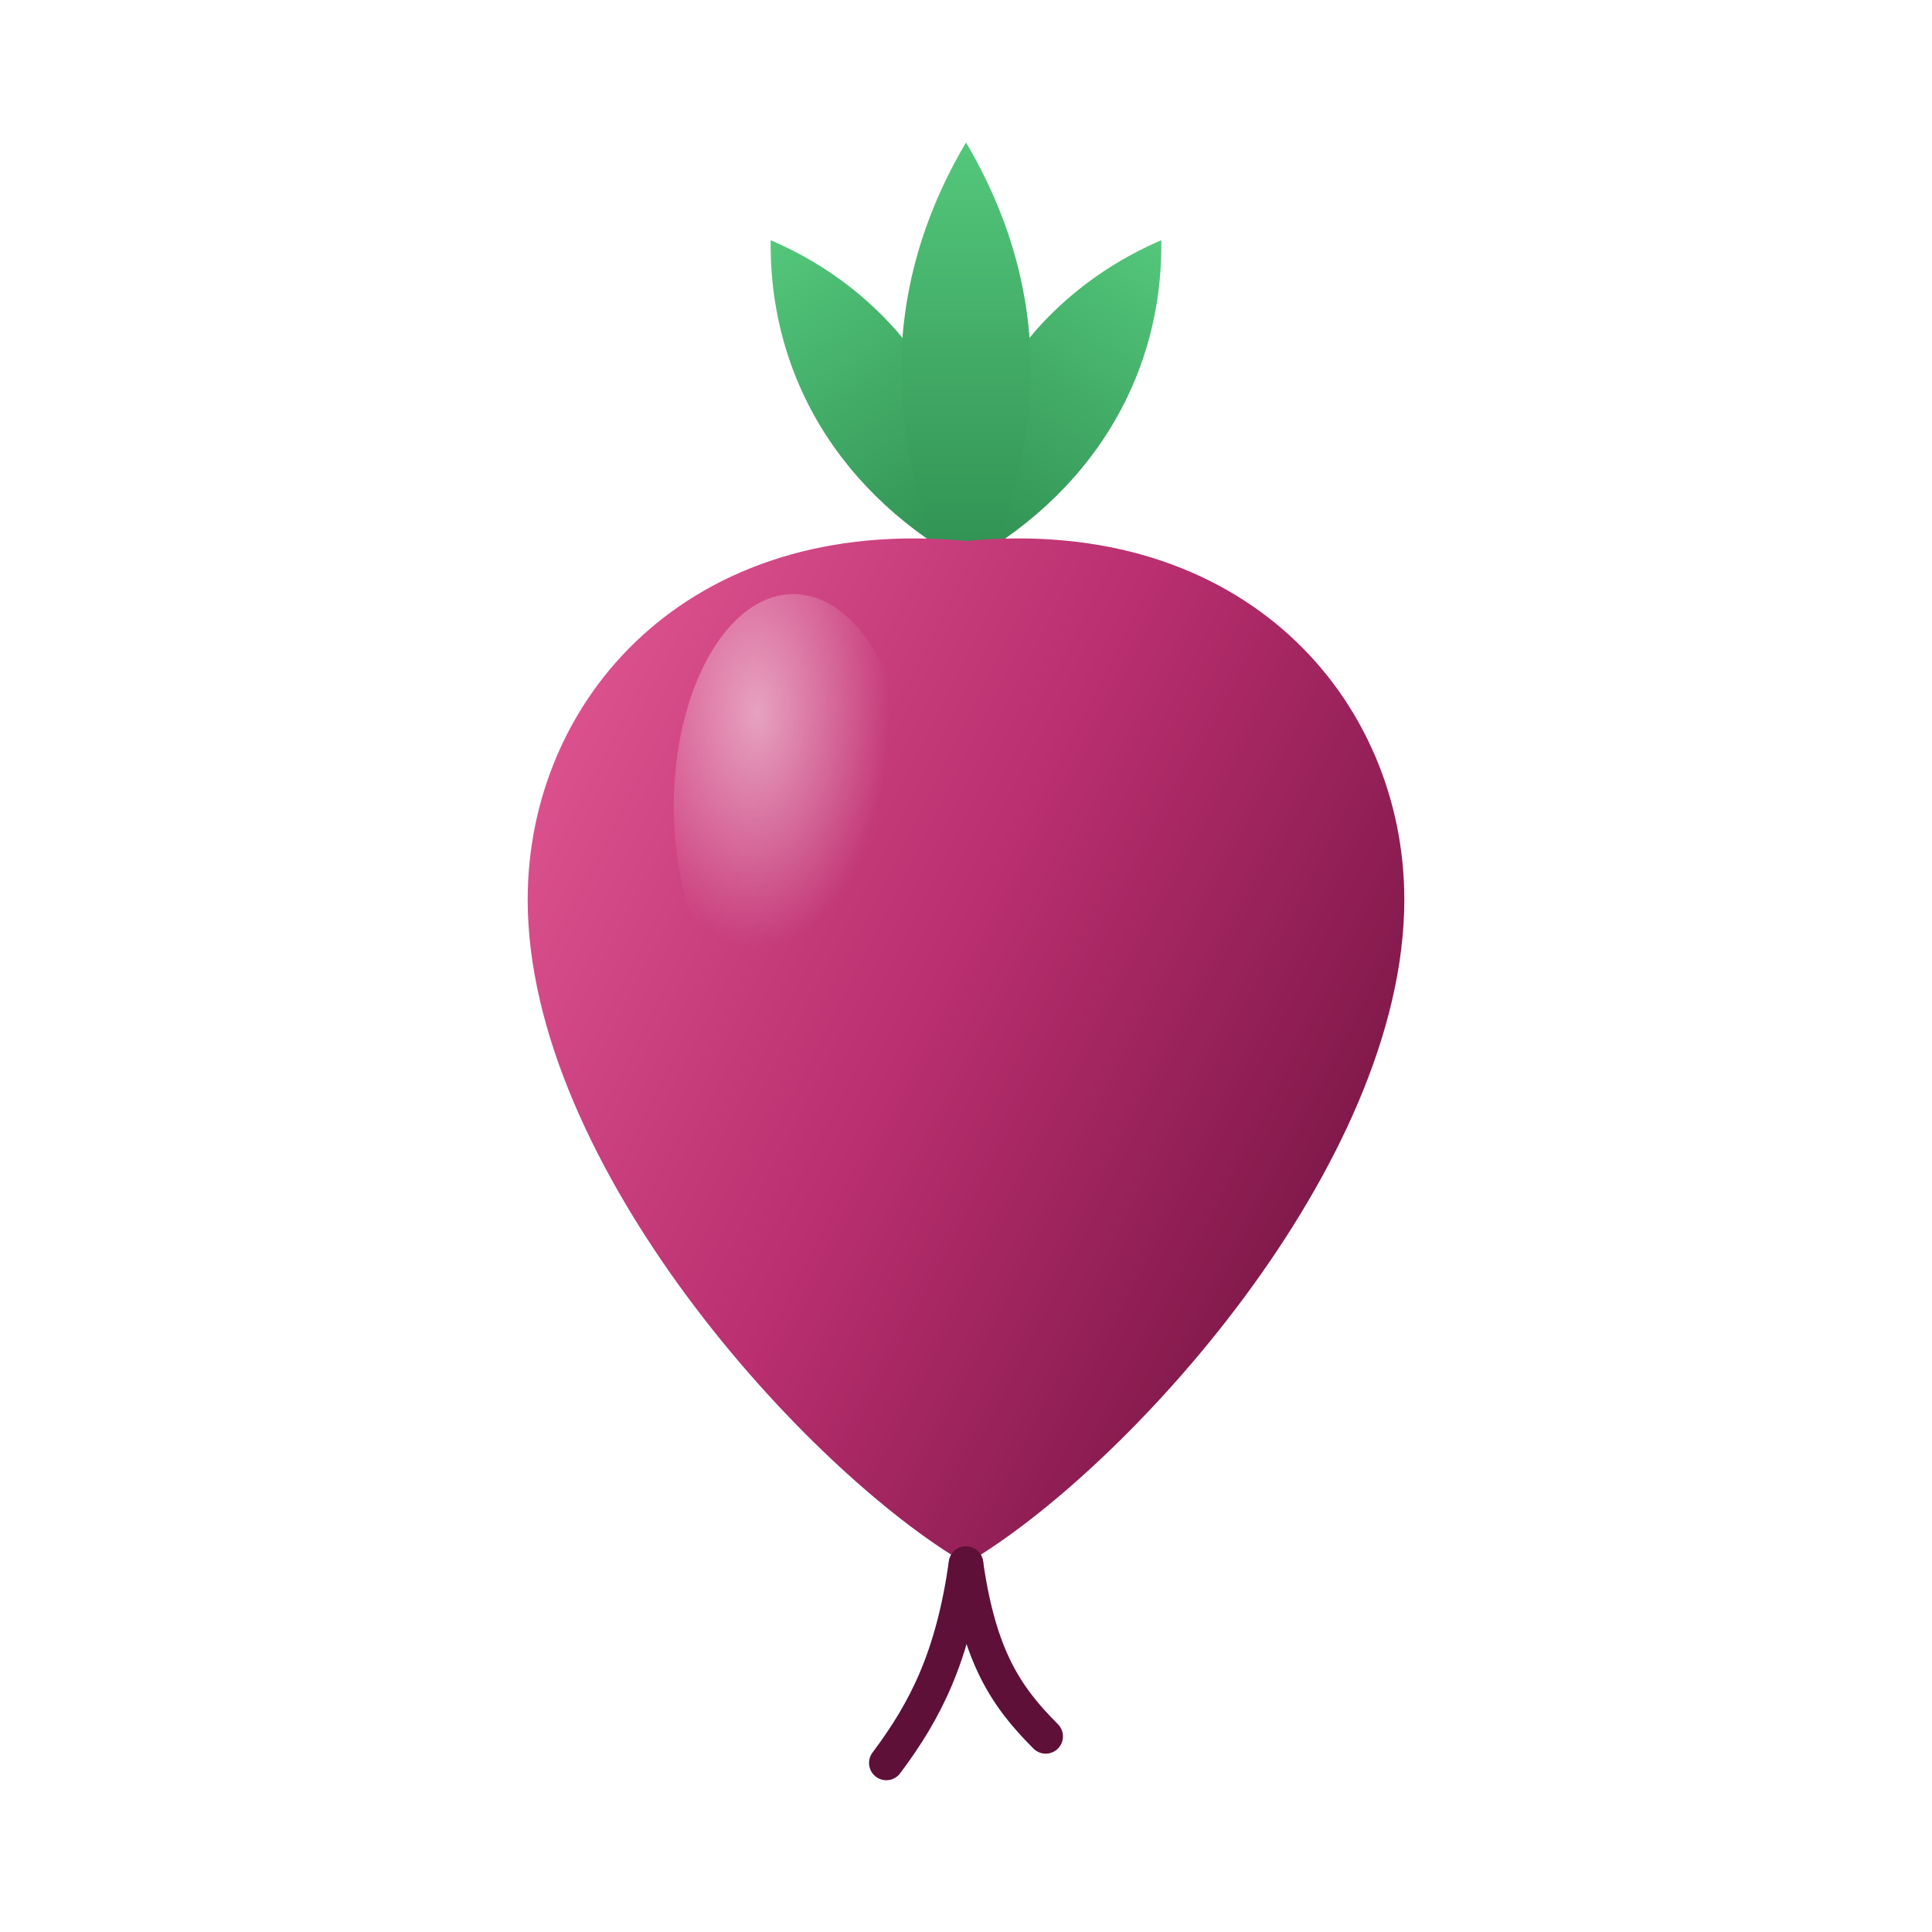
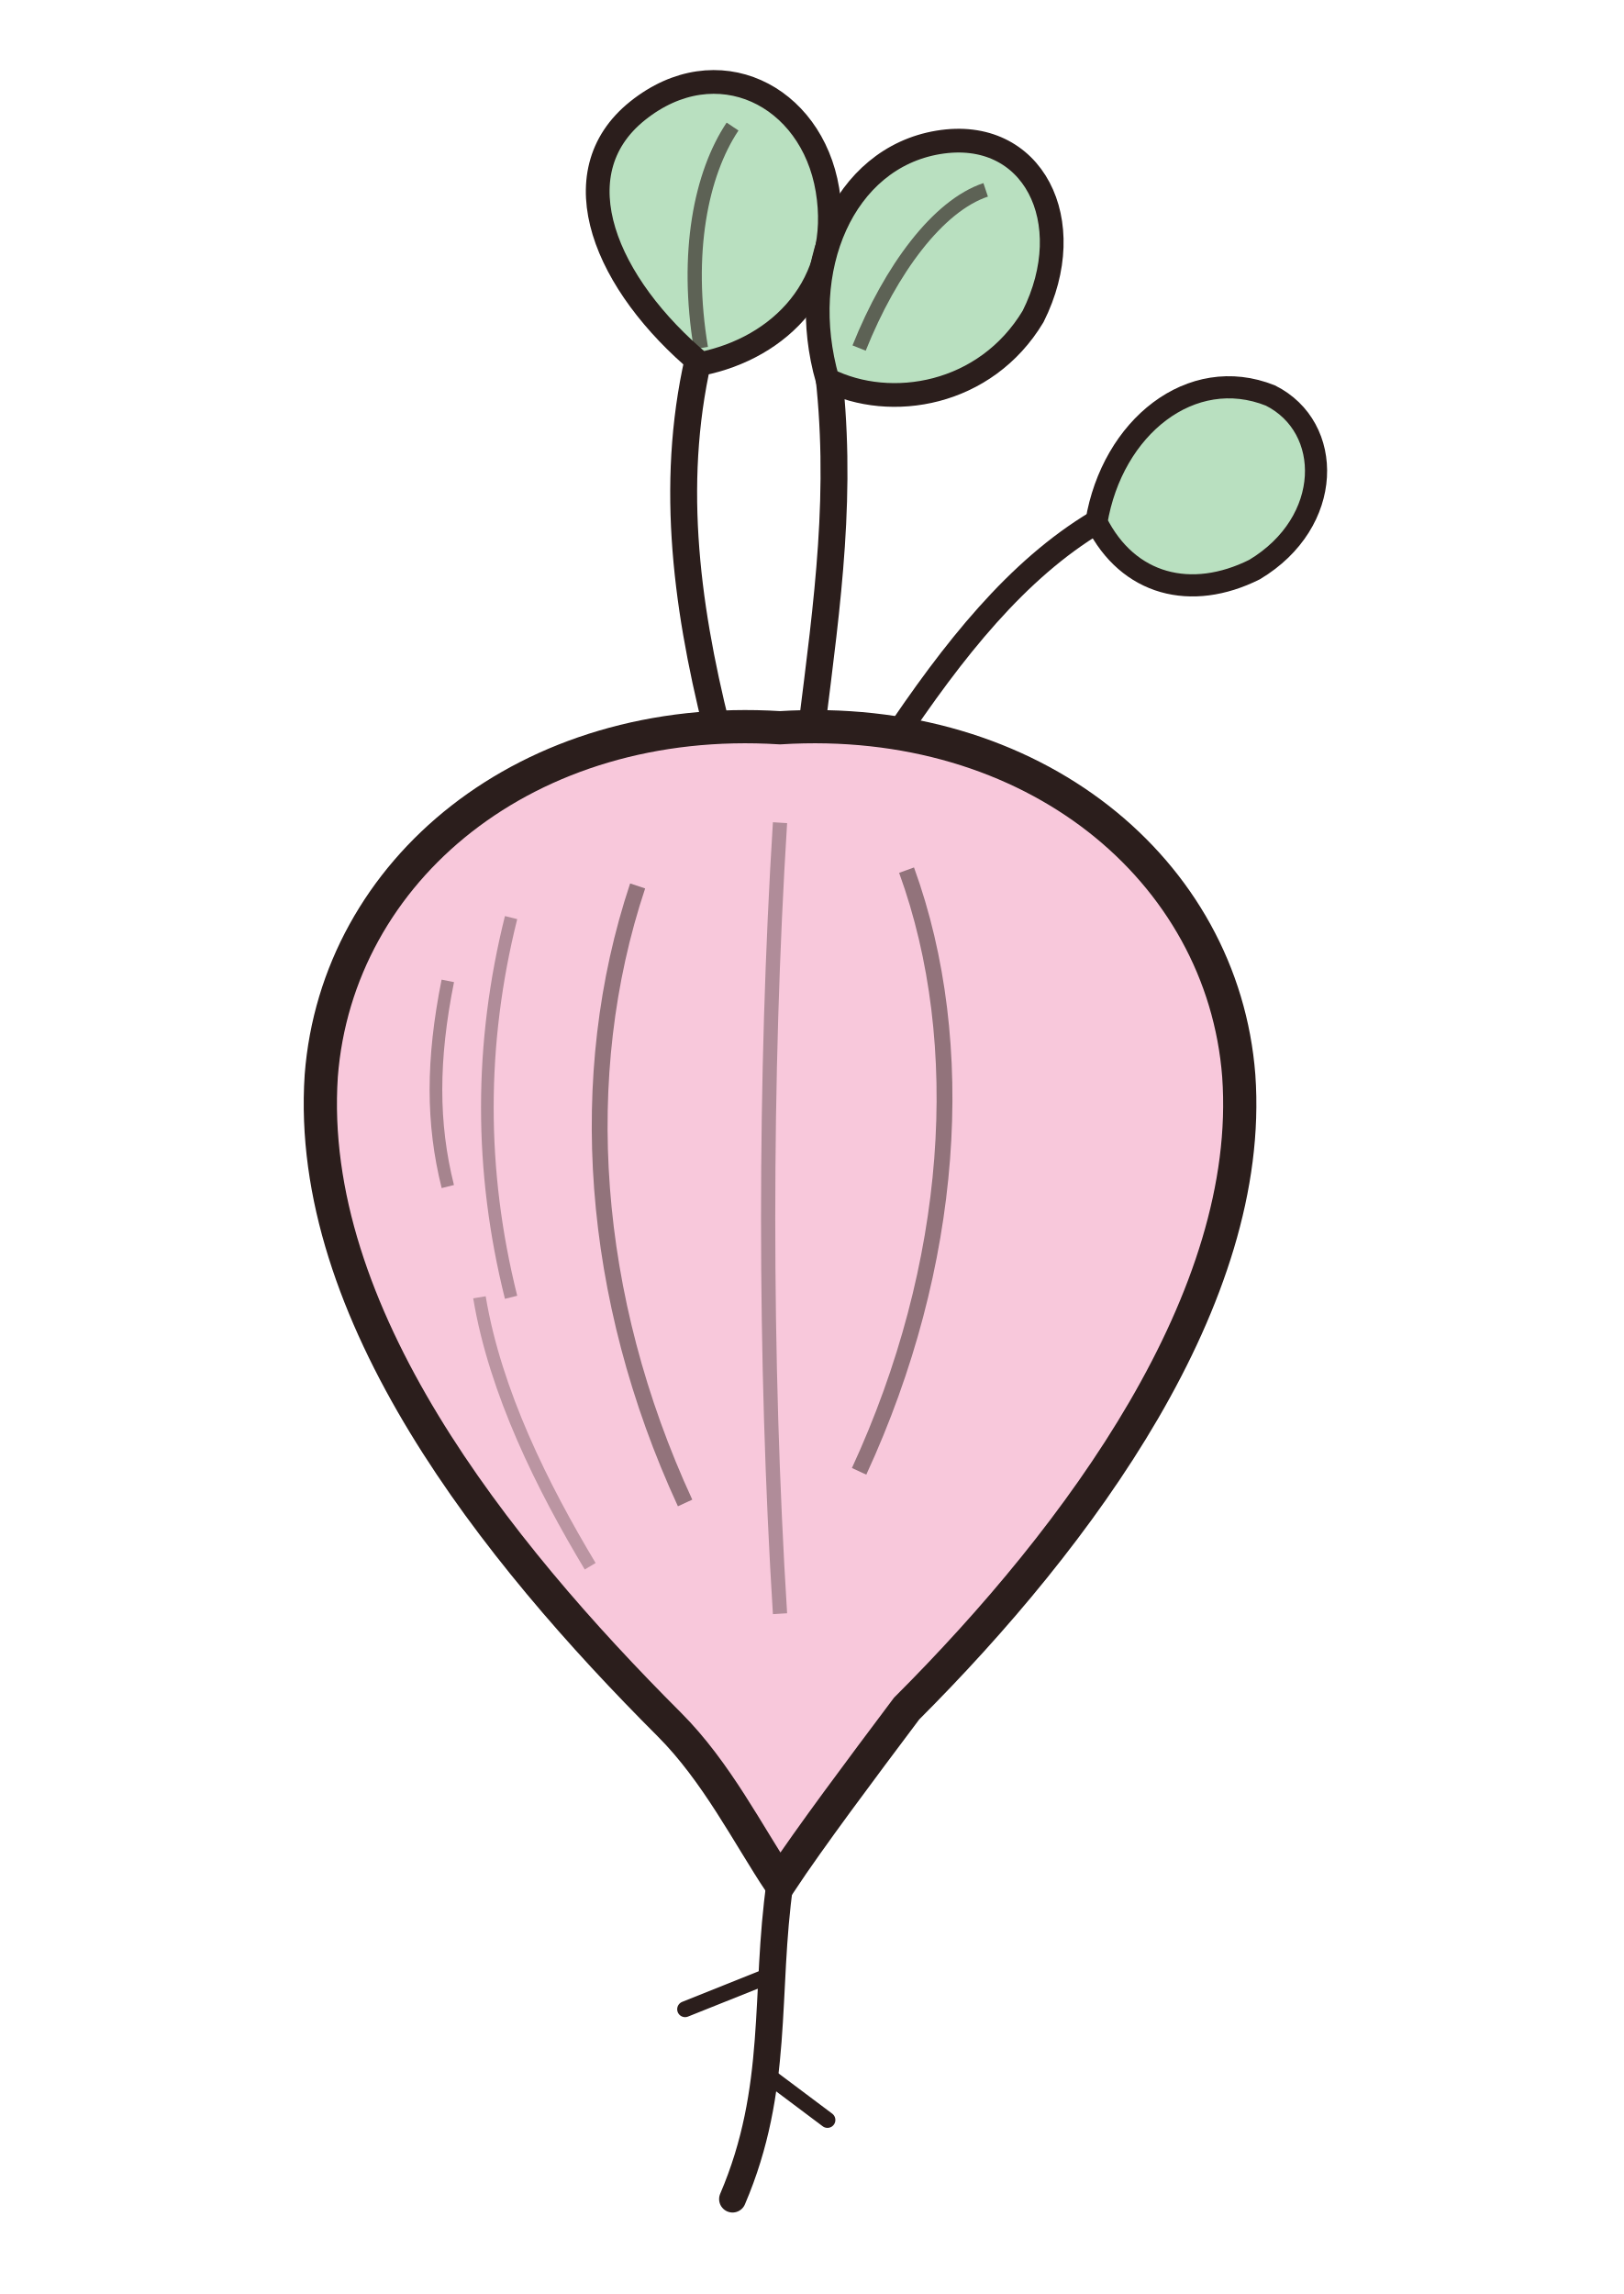
- <svg xmlns="http://www.w3.org/2000/svg" viewBox="52 52 96 96" width="96" height="96" fill="none">
-   <defs>
-     <linearGradient id="beetBody" x1="0" y1="0" x2="1" y2="0.6">
-       <stop offset="0%" stop-color="#E45A96" />
-       <stop offset="55%" stop-color="#B82E6E" />
-       <stop offset="100%" stop-color="#7A1646" />
-     </linearGradient>
-     <linearGradient id="leaf" x1="0" y1="0" x2="0" y2="1">
-       <stop offset="0%" stop-color="#54C77B" />
-       <stop offset="100%" stop-color="#2C8B4E" />
-     </linearGradient>
-     <radialGradient id="beetHi" cx="35%" cy="28%" r="55%">
-       <stop offset="0%" stop-color="#fff" stop-opacity="0.5" />
-       <stop offset="100%" stop-color="#fff" stop-opacity="0" />
-     </radialGradient>
-   </defs>
-   <g transform="translate(100,100) scale(0.66) translate(-50,-62)">
-     <g transform="translate(50,30)">
-       <g transform="rotate(-33)">
-         <path d="M0,3 C-6,-7 -6,-18 0,-27 C6,-18 6,-7 0,3 Z" fill="url(#leaf)" />
-       </g>
-       <g transform="rotate(33)">
-         <path d="M0,3 C-6,-7 -6,-18 0,-27 C6,-18 6,-7 0,3 Z" fill="url(#leaf)" />
-       </g>
-       <path d="M0,5 C-6.5,-7 -6.5,-19 0,-30 C6.5,-19 6.5,-7 0,5 Z" fill="url(#leaf)" />
-     </g>
-     <path d="M50,30 C29,28 17,42 17,57 C17,77 38,100 50,107 C62,100 83,77 83,57 C83,42 71,28 50,30 Z" fill="url(#beetBody)" />
-     <ellipse cx="37" cy="50" rx="9" ry="16" fill="url(#beetHi)" />
-     <path d="M50,107 C49,114 47,118 44,122" stroke="#5e1038" stroke-width="2.6" stroke-linecap="round" />
-     <path d="M50,107 C51,114 53,117 56,120" stroke="#5e1038" stroke-width="2.6" stroke-linecap="round" />
-   </g>
+ <svg xmlns="http://www.w3.org/2000/svg" viewBox="14 -10 76 145" width="92" height="130" fill="none">
+   <path d="M46,36 C44,28 43,20 45,12" stroke="#2B1E1C" stroke-width="1.7" fill="none" stroke-linecap="round" />
+   <path d="M52,36 C53,28 54,21 53,13" stroke="#2B1E1C" stroke-width="1.7" fill="none" stroke-linecap="round" />
+   <path d="M57,37 C61,31 65,26 70,23" stroke="#2B1E1C" stroke-width="1.5" fill="none" stroke-linecap="round" />
+   <path d="M45,13 C39,8 36,1 41,-3 C46,-7 52,-4 53,2 C54,8 50,12 45,13 Z" fill="#B9E0C0" stroke="#2B1E1C" stroke-width="1.5" />
+   <path d="M45,12 C44,6 45,1 47,-2" stroke="#2B1E1C" stroke-width="0.9" fill="none" opacity="0.65" />
+   <path d="M53,14 C51,7 54,0 60,-1 C66,-2 69,4 66,10 C63,15 57,16 53,14 Z" fill="#B9E0C0" stroke="#2B1E1C" stroke-width="1.5" />
+   <path d="M55,12 C57,7 60,3 63,2" stroke="#2B1E1C" stroke-width="0.9" fill="none" opacity="0.65" />
+   <path d="M70,23 C71,17 76,13 81,15 C85,17 85,23 80,26 C76,28 72,27 70,23 Z" fill="#B9E0C0" stroke="#2B1E1C" stroke-width="1.4" />
+   <path d="M50,36 C34,35 22,45 21,58 C20,73 32,88 43,99 C46,102 48,106 50,109 C52,106 55,102 58,98 C69,87 80,72 79,58 C78,45 66,35 50,36 Z" fill="#F8C8DB" stroke="#2B1E1C" stroke-width="2.1" />
+   <path d="M41,46 C37,58 38,72 44,85" stroke="#2B1E1C" stroke-width="1" fill="none" opacity="0.5" />
+   <path d="M58,45 C62,56 61,70 55,83" stroke="#2B1E1C" stroke-width="1" fill="none" opacity="0.5" />
+   <path d="M50,42 C49,58 49,76 50,92" stroke="#2B1E1C" stroke-width="0.9" fill="none" opacity="0.35" />
+   <path d="M29,52 C28,57 28,61 29,65" stroke="#2B1E1C" stroke-width="0.8" fill="none" opacity="0.4" />
+   <path d="M33,48 C31,56 31,64 33,72" stroke="#2B1E1C" stroke-width="0.8" fill="none" opacity="0.35" />
+   <path d="M31,72 C32,78 35,84 38,89" stroke="#2B1E1C" stroke-width="0.8" fill="none" opacity="0.3" />
+   <path d="M50,109 C49,116 50,122 47,129" stroke="#2B1E1C" stroke-width="1.7" fill="none" stroke-linecap="round" />
+   <path d="M49,115 L44,117" stroke="#2B1E1C" stroke-width="1" stroke-linecap="round" />
+   <path d="M49,121 L53,124" stroke="#2B1E1C" stroke-width="1" stroke-linecap="round" />
</svg>
